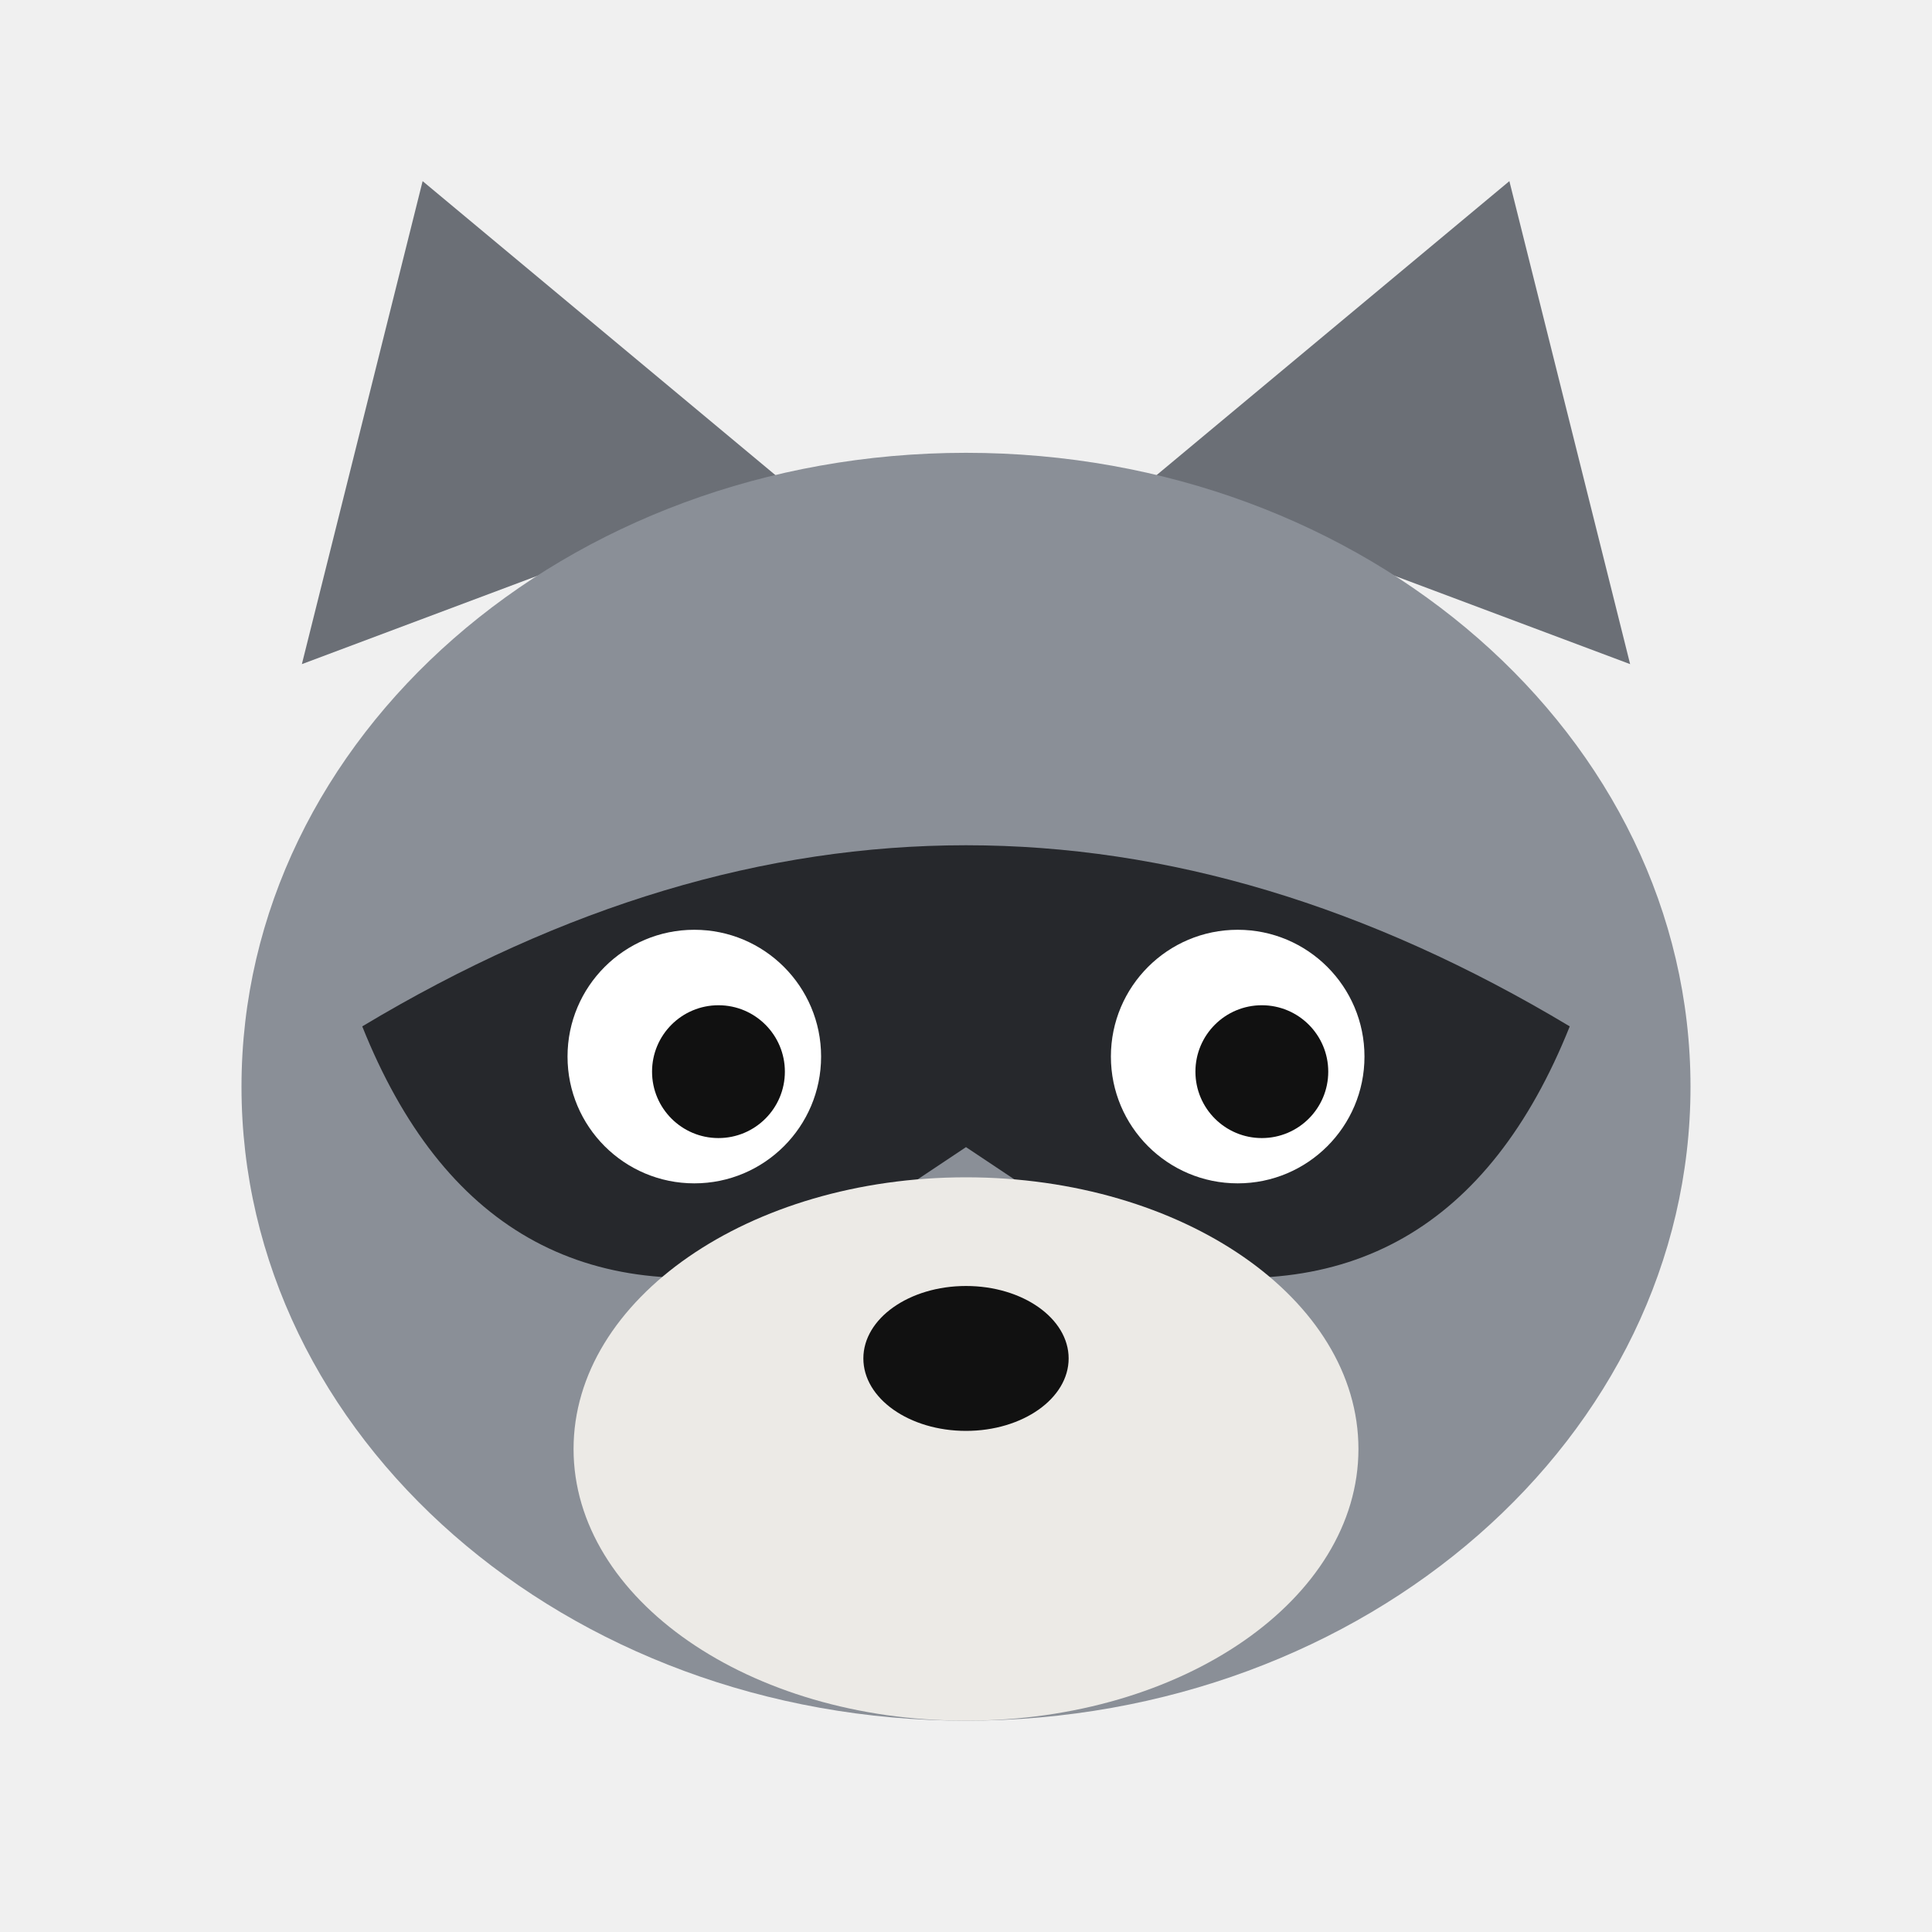
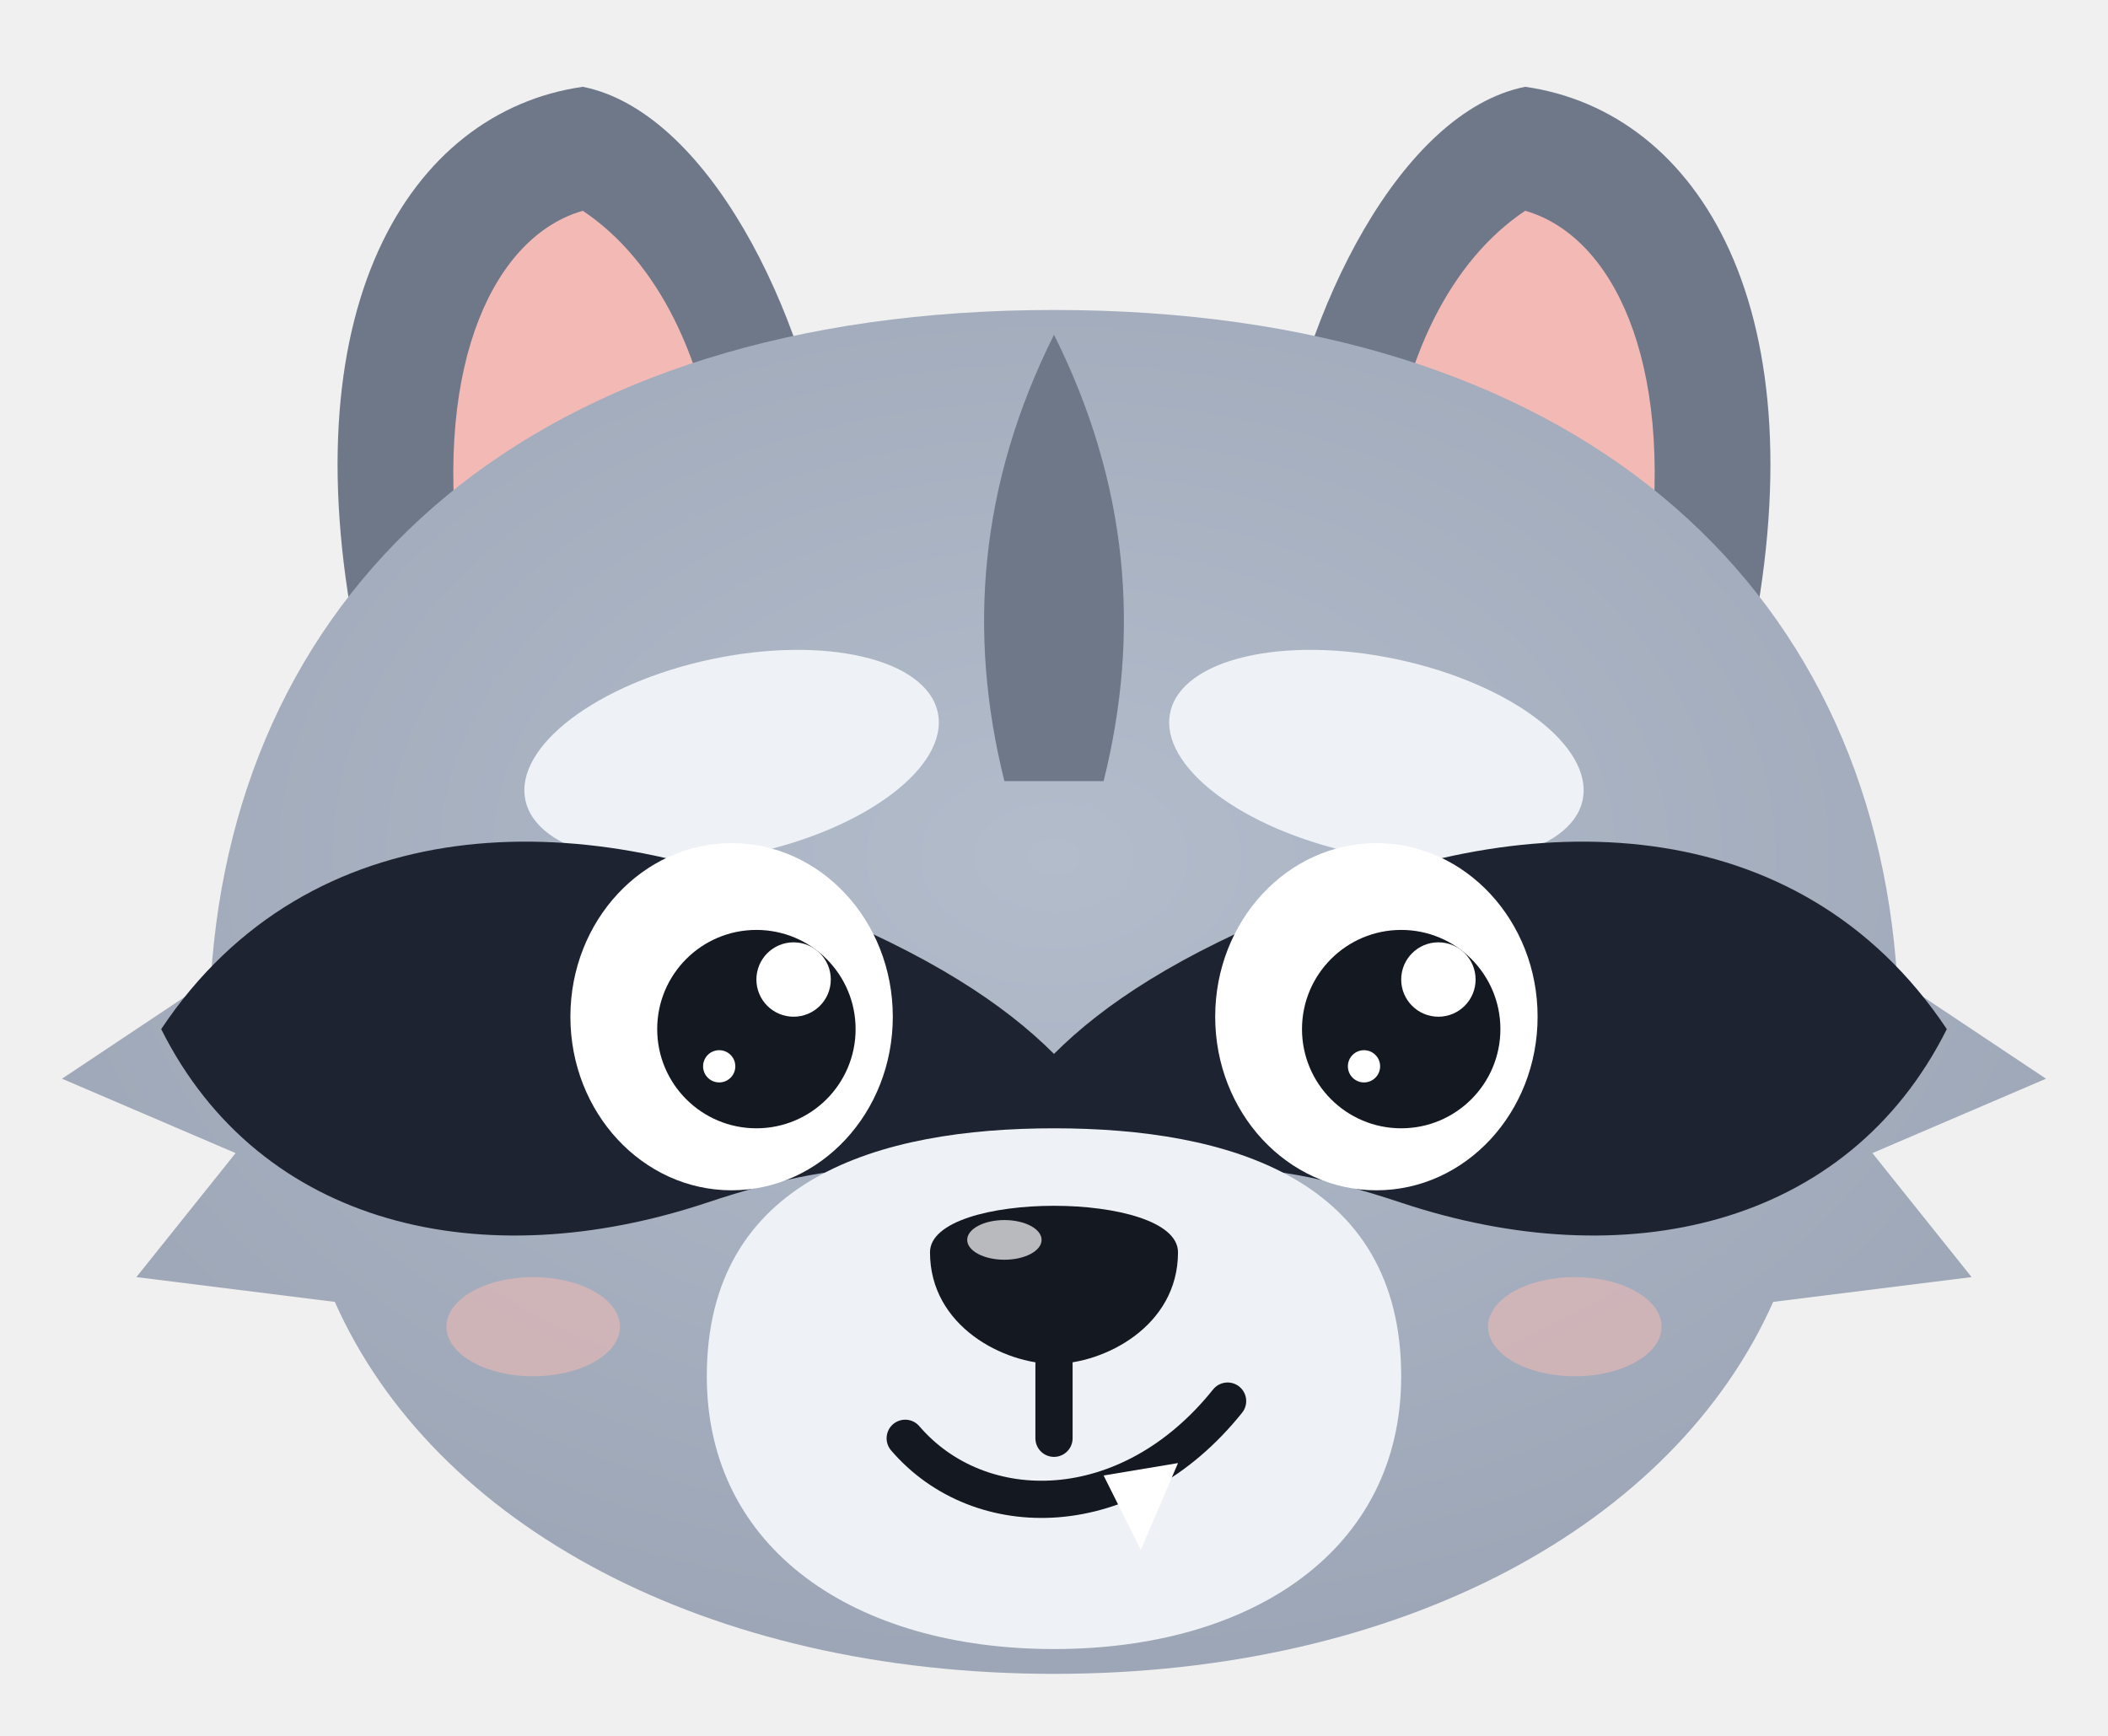
- <svg xmlns="http://www.w3.org/2000/svg" viewBox="0 0 64 64">
-   <path d="M10 22 L14 6 L26 16 Z" fill="#6b6f76" />
-   <path d="M54 22 L50 6 L38 16 Z" fill="#6b6f76" />
-   <ellipse cx="32" cy="36" rx="24" ry="21" fill="#8a8f97" />
-   <path d="M12 34 Q32 22 52 34 Q48 44 38 42 L32 38 L26 42 Q16 44 12 34 Z" fill="#26282c" />
-   <ellipse cx="32" cy="48" rx="13" ry="9" fill="#eceae6" />
-   <circle cx="23" cy="35" r="4.2" fill="#fff" />
-   <circle cx="41" cy="35" r="4.2" fill="#fff" />
-   <circle cx="23.8" cy="35.5" r="2.2" fill="#111" />
-   <circle cx="41.8" cy="35.5" r="2.2" fill="#111" />
-   <ellipse cx="32" cy="45" rx="3.4" ry="2.4" fill="#111" />
+ <svg xmlns="http://www.w3.org/2000/svg" viewBox="15 5 170 140">
+   <g>
+     <defs>
+       <radialGradient id="mini-smirk-face" cx="50%" cy="40%" r="65%">
+         <stop offset="0%" stop-color="#b3bccb" />
+         <stop offset="100%" stop-color="#9aa4b4" />
+       </radialGradient>
+     </defs>
+     <path d="M44 58 C38 30 48 14 62 12 C72 14 80 30 82 44 Z" fill="#6e7889" />
+     <path d="M156 58 C162 30 152 14 138 12 C128 14 120 30 118 44 Z" fill="#6e7889" />
+     <path d="M52 50 C50 34 55 24 62 22 C68 26 72 34 73 44 Z" fill="#f3b9b5" />
+     <path d="M148 50 C150 34 145 24 138 22 C132 26 128 34 127 44 Z" fill="#f3b9b5" />
+     <path d="M100 30 C142 30 166 52 168 84 L180 92 L166 98 L174 108 L158 110 C150 128 128 140 100 140 C72 140 50 128 42 110 L26 108 L34 98 L20 92 L32 84 C34 52 58 30 100 30 Z" fill="url(#mini-smirk-face)" />
+     <path d="M100 32 C94 44 93 56 96 68 L104 68 C107 56 106 44 100 32 Z" fill="#6e7889" />
+     <ellipse cx="74" cy="66" rx="17" ry="8" fill="#eef1f5" transform="rotate(-12 74 66)" />
+     <ellipse cx="126" cy="66" rx="17" ry="8" fill="#eef1f5" transform="rotate(12 126 66)" />
+     <path d="M28 88 C40 70 62 70 80 78 C90 82 96 86 100 90 C104 86 110 82 120 78 C138 70 160 70 172 88 C164 104 146 108 128 102 C116 98 108 98 100 104 C92 98 84 98 72 102 C54 108 36 104 28 88 Z" fill="#1d2330" />
+     <ellipse cx="74" cy="87" rx="13" ry="14" fill="#fff" />
+     <ellipse cx="126" cy="87" rx="13" ry="14" fill="#fff" />
+     <circle cx="76" cy="88" r="8" fill="#141821" />
+     <circle cx="128" cy="88" r="8" fill="#141821" />
+     <circle cx="79" cy="84" r="3" fill="#fff" />
+     <circle cx="131" cy="84" r="3" fill="#fff" />
+     <circle cx="73" cy="91" r="1.3" fill="#fff" />
+     <circle cx="125" cy="91" r="1.3" fill="#fff" />
+     <path d="M72 116 C72 100 86 96 100 96 C114 96 128 100 128 116 C128 130 116 138 100 138 C84 138 72 130 72 116 Z" fill="#eef1f5" />
+     <path d="M90 106 C90 101 110 101 110 106 C110 112 104 115 100 115 C96 115 90 112 90 106 Z" fill="#141821" />
+     <ellipse cx="96" cy="105" rx="3" ry="1.6" fill="#fff" opacity="0.7" />
+     <path d="M100 115 L100 121 M88 121 C94 128 106 128 114 118" stroke="#141821" stroke-width="3" fill="none" stroke-linecap="round" />
+     <path d="M104 124 L107 130 L110 123 Z" fill="#fff" />
+     <ellipse cx="58" cy="112" rx="7" ry="4" fill="#f3b9b5" opacity="0.55" />
+     <ellipse cx="142" cy="112" rx="7" ry="4" fill="#f3b9b5" opacity="0.55" />
+   </g>
</svg>
